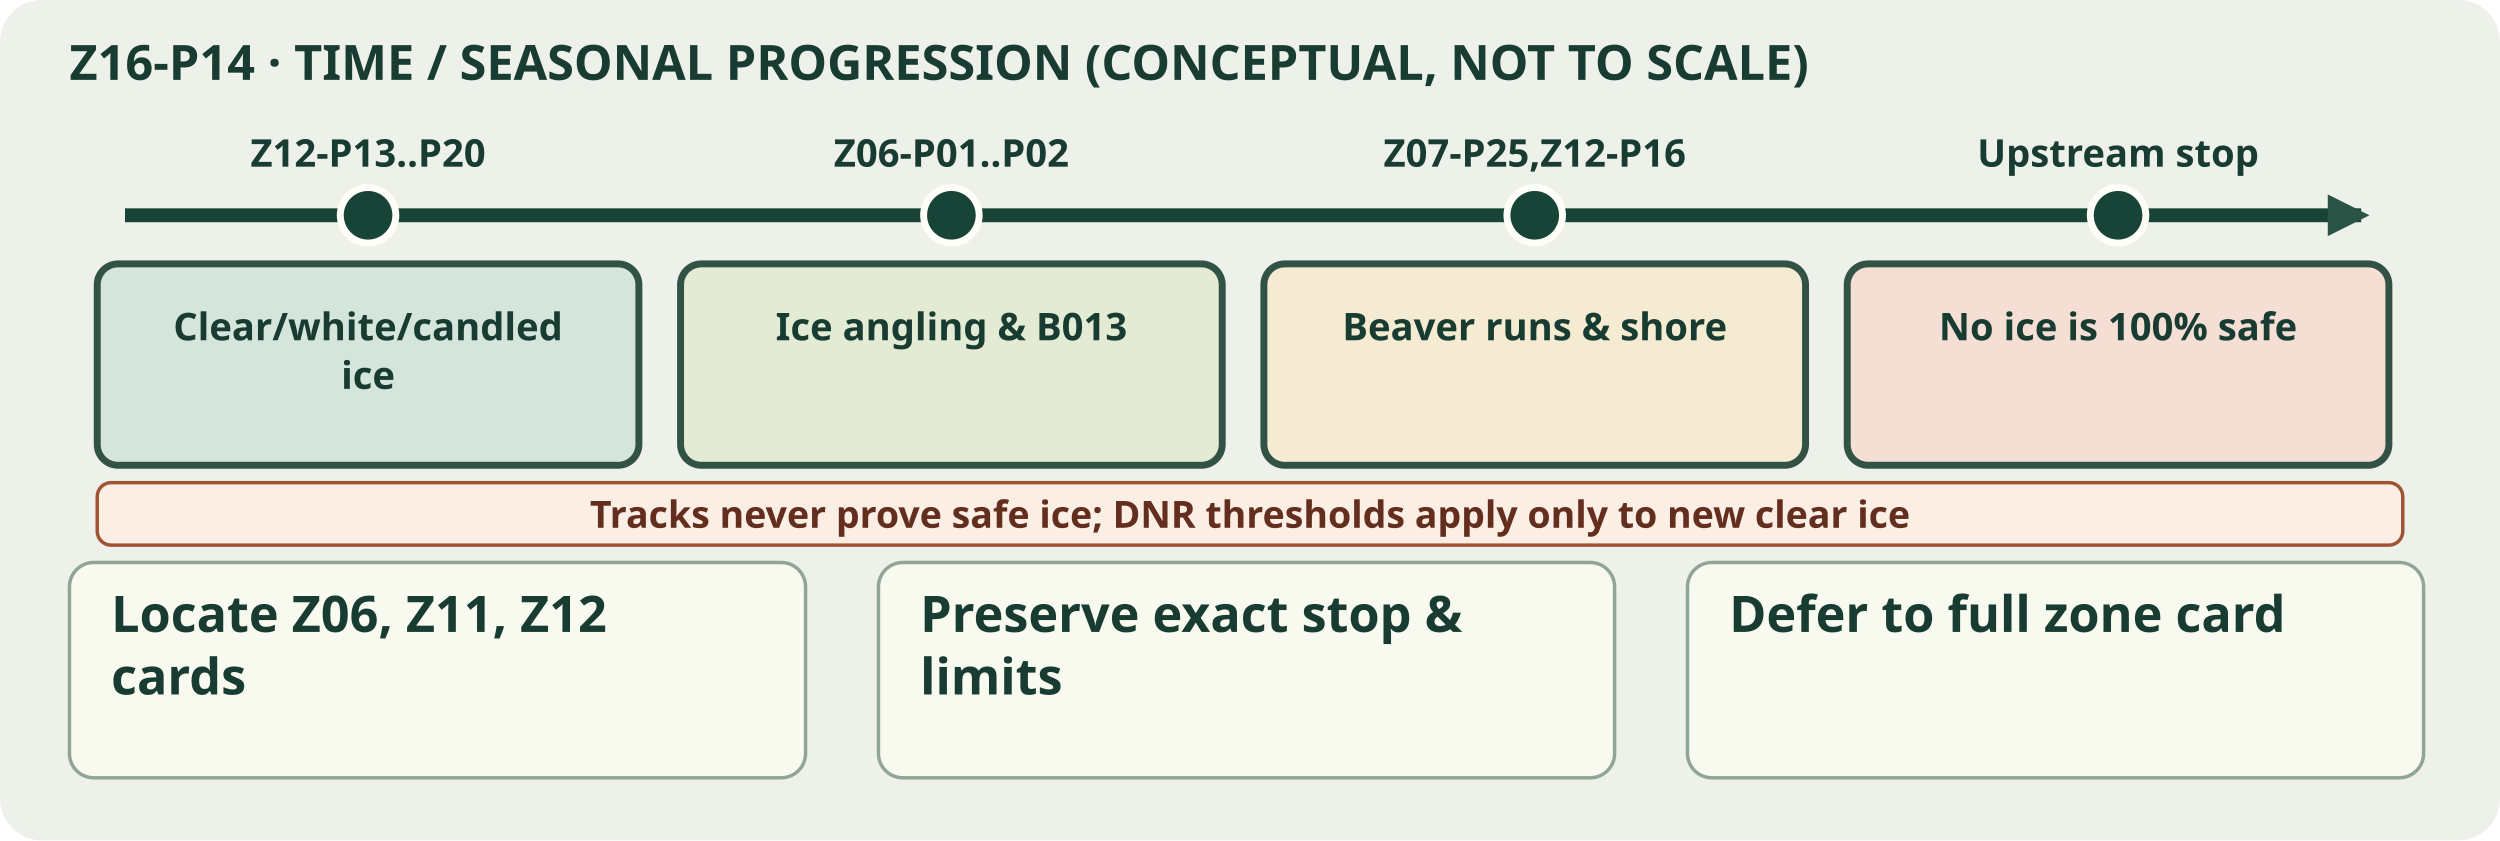
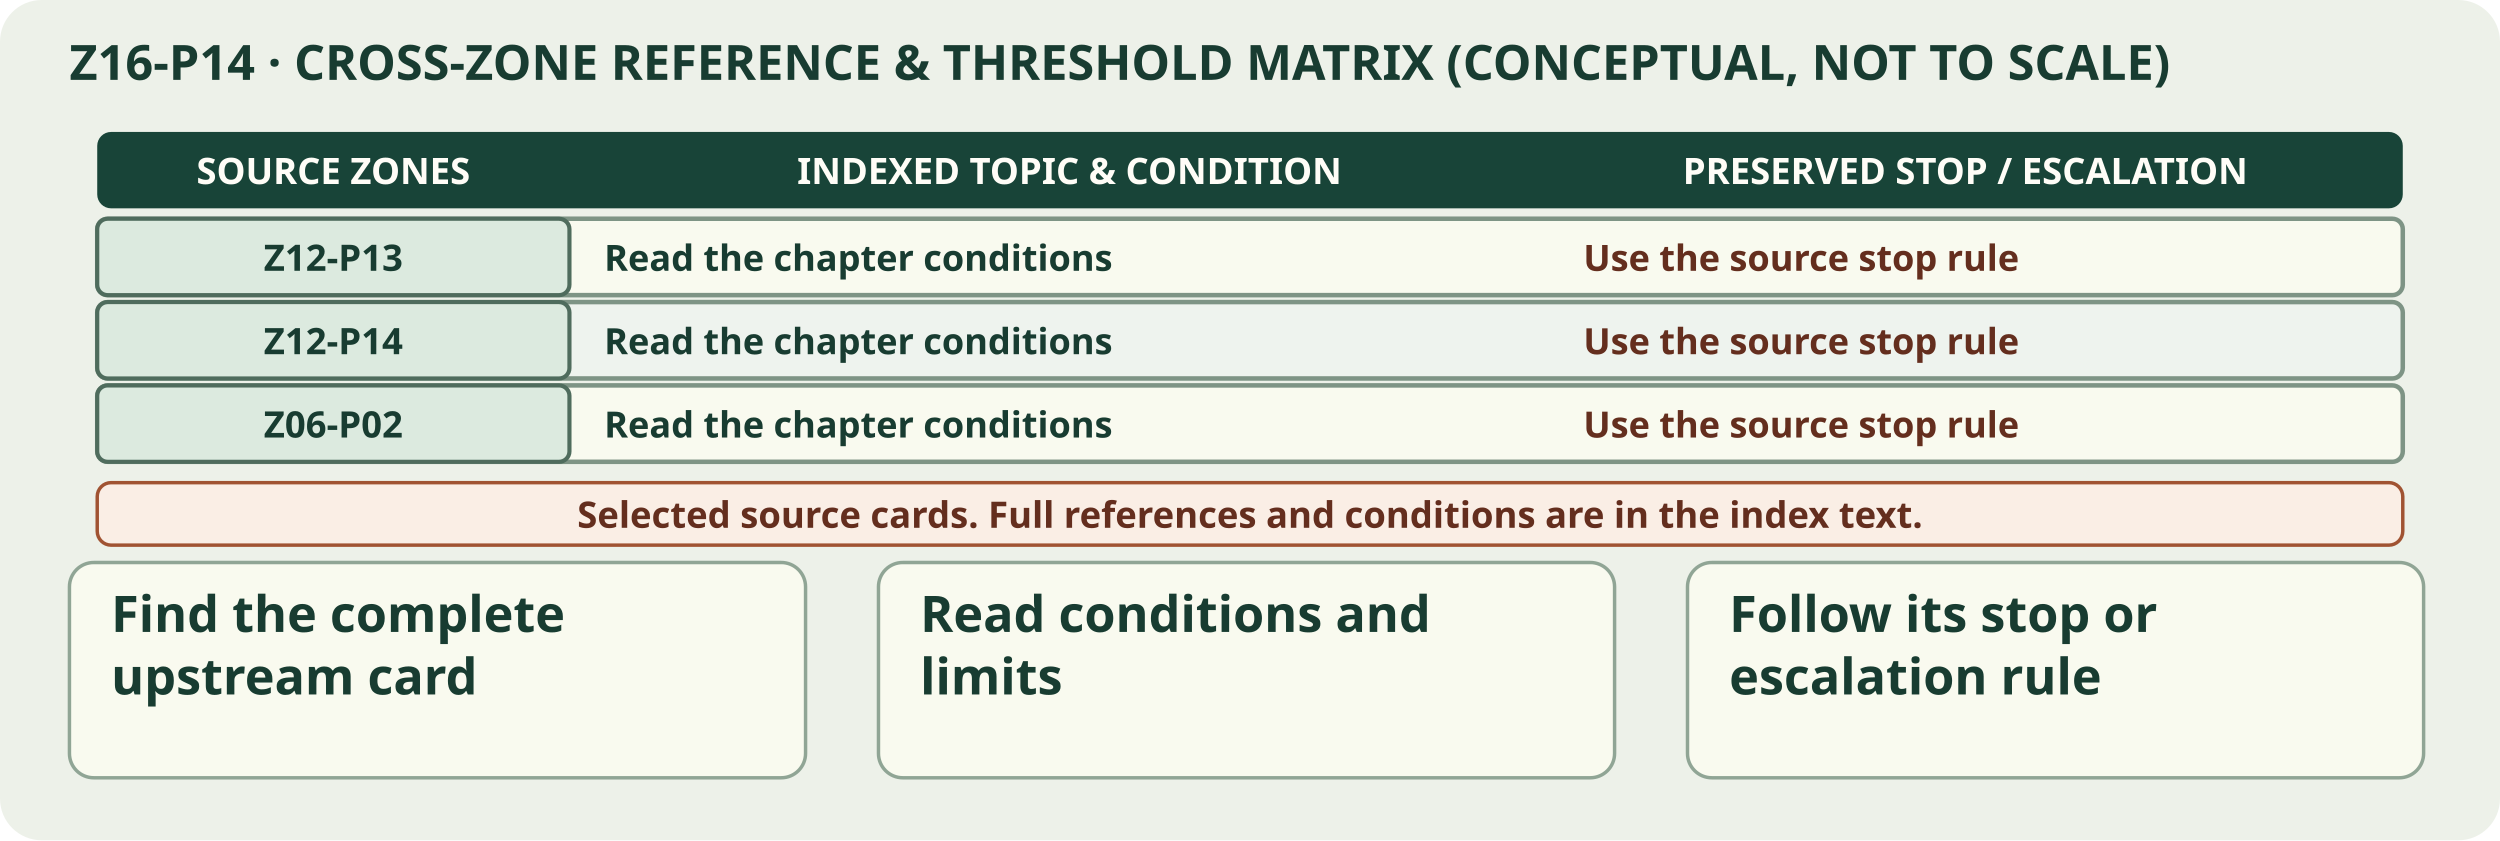
<svg xmlns="http://www.w3.org/2000/svg" viewBox="0 0 720 242" role="img" aria-labelledby="title desc">
  <defs>
    <marker id="arrow" viewBox="0 0 10 10" markerWidth="3" markerHeight="3" refX="8" refY="5" orient="auto">
      <path d="M0 0L10 5 0 10Z" fill="#285345" />
    </marker>
  </defs>
  <rect width="720" height="242" rx="12" fill="#edf1e9" />
  <g font-family="system-ui,sans-serif" font-size="14.5" font-weight="650" fill="#183c31">
-     <text x="20" y="23" font-size="14" font-weight="700" fill="#183c31" text-anchor="start">Z16-P14 · TIME / SEASONAL PROGRESSION (CONCEPTUAL, NOT TO SCALE)</text>
-     <g id="seasonal-timeline-z16_s14-artwork">
-       <path d="M36 62h644" stroke="#184438" stroke-width="4" marker-end="url(#arrow)" />
-       <circle cx="106.0" cy="62" r="8" fill="#184438" stroke="#fffdf7" stroke-width="2" />
-       <text x="106.0" y="48" font-size="11" font-weight="650" fill="#183c31" text-anchor="middle">Z12-P13..P20</text>
-       <rect x="28" y="76" width="156" height="58" rx="6" fill="#d5e5dc" stroke="#315245" stroke-width="2" />
-       <text x="106.0" y="98" font-size="11" font-weight="650" fill="#183c31" text-anchor="middle">Clear/white/candled</text>
-       <text x="106.0" y="112" font-size="11" font-weight="650" fill="#183c31" text-anchor="middle">ice</text>
-       <circle cx="274.0" cy="62" r="8" fill="#184438" stroke="#fffdf7" stroke-width="2" />
-       <text x="274.0" y="48" font-size="11" font-weight="650" fill="#183c31" text-anchor="middle">Z06-P01..P02</text>
-       <rect x="196" y="76" width="156" height="58" rx="6" fill="#e4ebd4" stroke="#315245" stroke-width="2" />
-       <text x="274.0" y="98" font-size="11" font-weight="650" fill="#183c31" text-anchor="middle">Ice angling &amp; B013</text>
-       <circle cx="442.0" cy="62" r="8" fill="#184438" stroke="#fffdf7" stroke-width="2" />
-       <text x="442.0" y="48" font-size="11" font-weight="650" fill="#183c31" text-anchor="middle">Z07-P25,Z12-P16</text>
-       <rect x="364" y="76" width="156" height="58" rx="6" fill="#f4ebd2" stroke="#315245" stroke-width="2" />
-       <text x="442.0" y="98" font-size="11" font-weight="650" fill="#183c31" text-anchor="middle">Beaver runs &amp; shore</text>
-       <circle cx="610.0" cy="62" r="8" fill="#184438" stroke="#fffdf7" stroke-width="2" />
-       <text x="610.0" y="48" font-size="11" font-weight="650" fill="#183c31" text-anchor="middle">Upstream stop</text>
-       <rect x="532" y="76" width="156" height="58" rx="6" fill="#f5dfd5" stroke="#315245" stroke-width="2" />
-       <text x="610.0" y="98" font-size="11" font-weight="650" fill="#183c31" text-anchor="middle">No ice is 100% safe</text>
+     <text x="20" y="23" font-size="14" font-weight="700" fill="#183c31" text-anchor="start">Z16-P14 · CROSS-ZONE REFERENCE &amp; THRESHOLD MATRIX (CONCEPTUAL, NOT TO SCALE)</text>
+     <g id="atlas-crossref-v01_source_index-artwork">
+       <rect x="28" y="38" width="664" height="22" rx="4" fill="#184438" />
+       <text x="96" y="53" font-size="10.5" font-weight="650" fill="#fffdf7" text-anchor="middle">SOURCE ZONES</text>
+       <text x="308" y="53" font-size="10.5" font-weight="650" fill="#fffdf7" text-anchor="middle">INDEXED TOPIC &amp; CONDITION</text>
+       <text x="566" y="53" font-size="10.5" font-weight="650" fill="#fffdf7" text-anchor="middle">PRESERVED STOP / ESCALATION</text>
+       <rect x="28" y="63" width="664" height="22" rx="3" fill="#f9faef" stroke="#7e9485" stroke-width="1.3" />
+       <rect x="28" y="63" width="136" height="22" rx="3" fill="#dceadf" stroke="#4f6c5d" stroke-width="1.2" />
+       <text x="96" y="78" font-size="10.5" font-weight="650" fill="#183c31" text-anchor="middle">Z12-P13</text>
+       <text x="174" y="78" font-size="10.4" font-weight="650" fill="#183c31" text-anchor="start">Read the chapter conditions</text>
+       <text x="456" y="78" font-size="10.4" font-weight="650" fill="#642e1e" text-anchor="start">Use the source stop rule</text>
+       <rect x="28" y="87" width="664" height="22" rx="3" fill="#eef3ee" stroke="#7e9485" stroke-width="1.3" />
+       <rect x="28" y="87" width="136" height="22" rx="3" fill="#dceadf" stroke="#4f6c5d" stroke-width="1.2" />
+       <text x="96" y="102" font-size="10.5" font-weight="650" fill="#183c31" text-anchor="middle">Z12-P14</text>
+       <text x="174" y="102" font-size="10.4" font-weight="650" fill="#183c31" text-anchor="start">Read the chapter conditions</text>
+       <text x="456" y="102" font-size="10.4" font-weight="650" fill="#642e1e" text-anchor="start">Use the source stop rule</text>
+       <rect x="28" y="111" width="664" height="22" rx="3" fill="#f9faef" stroke="#7e9485" stroke-width="1.3" />
+       <rect x="28" y="111" width="136" height="22" rx="3" fill="#dceadf" stroke="#4f6c5d" stroke-width="1.2" />
+       <text x="96" y="126" font-size="10.5" font-weight="650" fill="#183c31" text-anchor="middle">Z06-P02</text>
+       <text x="174" y="126" font-size="10.4" font-weight="650" fill="#183c31" text-anchor="start">Read the chapter conditions</text>
+       <text x="456" y="126" font-size="10.4" font-weight="650" fill="#642e1e" text-anchor="start">Use the source stop rule</text>
      <rect x="28" y="139" width="664" height="18" rx="4" fill="#faeee5" stroke="#a05332" />
-       <text x="360" y="152" font-size="10.8" font-weight="650" fill="#642e1e" text-anchor="middle">Tracks never prove safe ice; DNR thresholds apply only to new clear ice</text>
+       <text x="360" y="152" font-size="10.5" font-weight="650" fill="#642e1e" text-anchor="middle">Selected source cards. Full references and conditions are in the index text.</text>
    </g>
    <g id="stage-panels">
      <rect x="20" y="162" width="212" height="62" rx="7" fill="#f9faef" stroke="#90a595" />
-       <text x="32" y="182" font-size="14.5" font-weight="650" fill="#183c31" text-anchor="start">Locate Z06, Z11, Z12</text>
-       <text x="32" y="200" font-size="14.5" font-weight="650" fill="#183c31" text-anchor="start">cards</text>
+       <text x="32" y="182" font-size="14.5" font-weight="650" fill="#183c31" text-anchor="start">Find the complete</text>
+       <text x="32" y="200" font-size="14.5" font-weight="650" fill="#183c31" text-anchor="start">upstream card</text>
      <rect x="253" y="162" width="212" height="62" rx="7" fill="#f9faef" stroke="#90a595" />
-       <text x="265" y="182" font-size="14.5" font-weight="650" fill="#183c31" text-anchor="start">Preserve exact stop &amp;</text>
+       <text x="265" y="182" font-size="14.5" font-weight="650" fill="#183c31" text-anchor="start">Read conditions and</text>
      <text x="265" y="200" font-size="14.5" font-weight="650" fill="#183c31" text-anchor="start">limits</text>
      <rect x="486" y="162" width="212" height="62" rx="7" fill="#f9faef" stroke="#90a595" />
-       <text x="498" y="182" font-size="14.5" font-weight="650" fill="#183c31" text-anchor="start">Defer to full zone card</text>
+       <text x="498" y="182" font-size="14.5" font-weight="650" fill="#183c31" text-anchor="start">Follow its stop or</text>
+       <text x="498" y="200" font-size="14.5" font-weight="650" fill="#183c31" text-anchor="start">escalation rule</text>
    </g>
  </g>
</svg>
